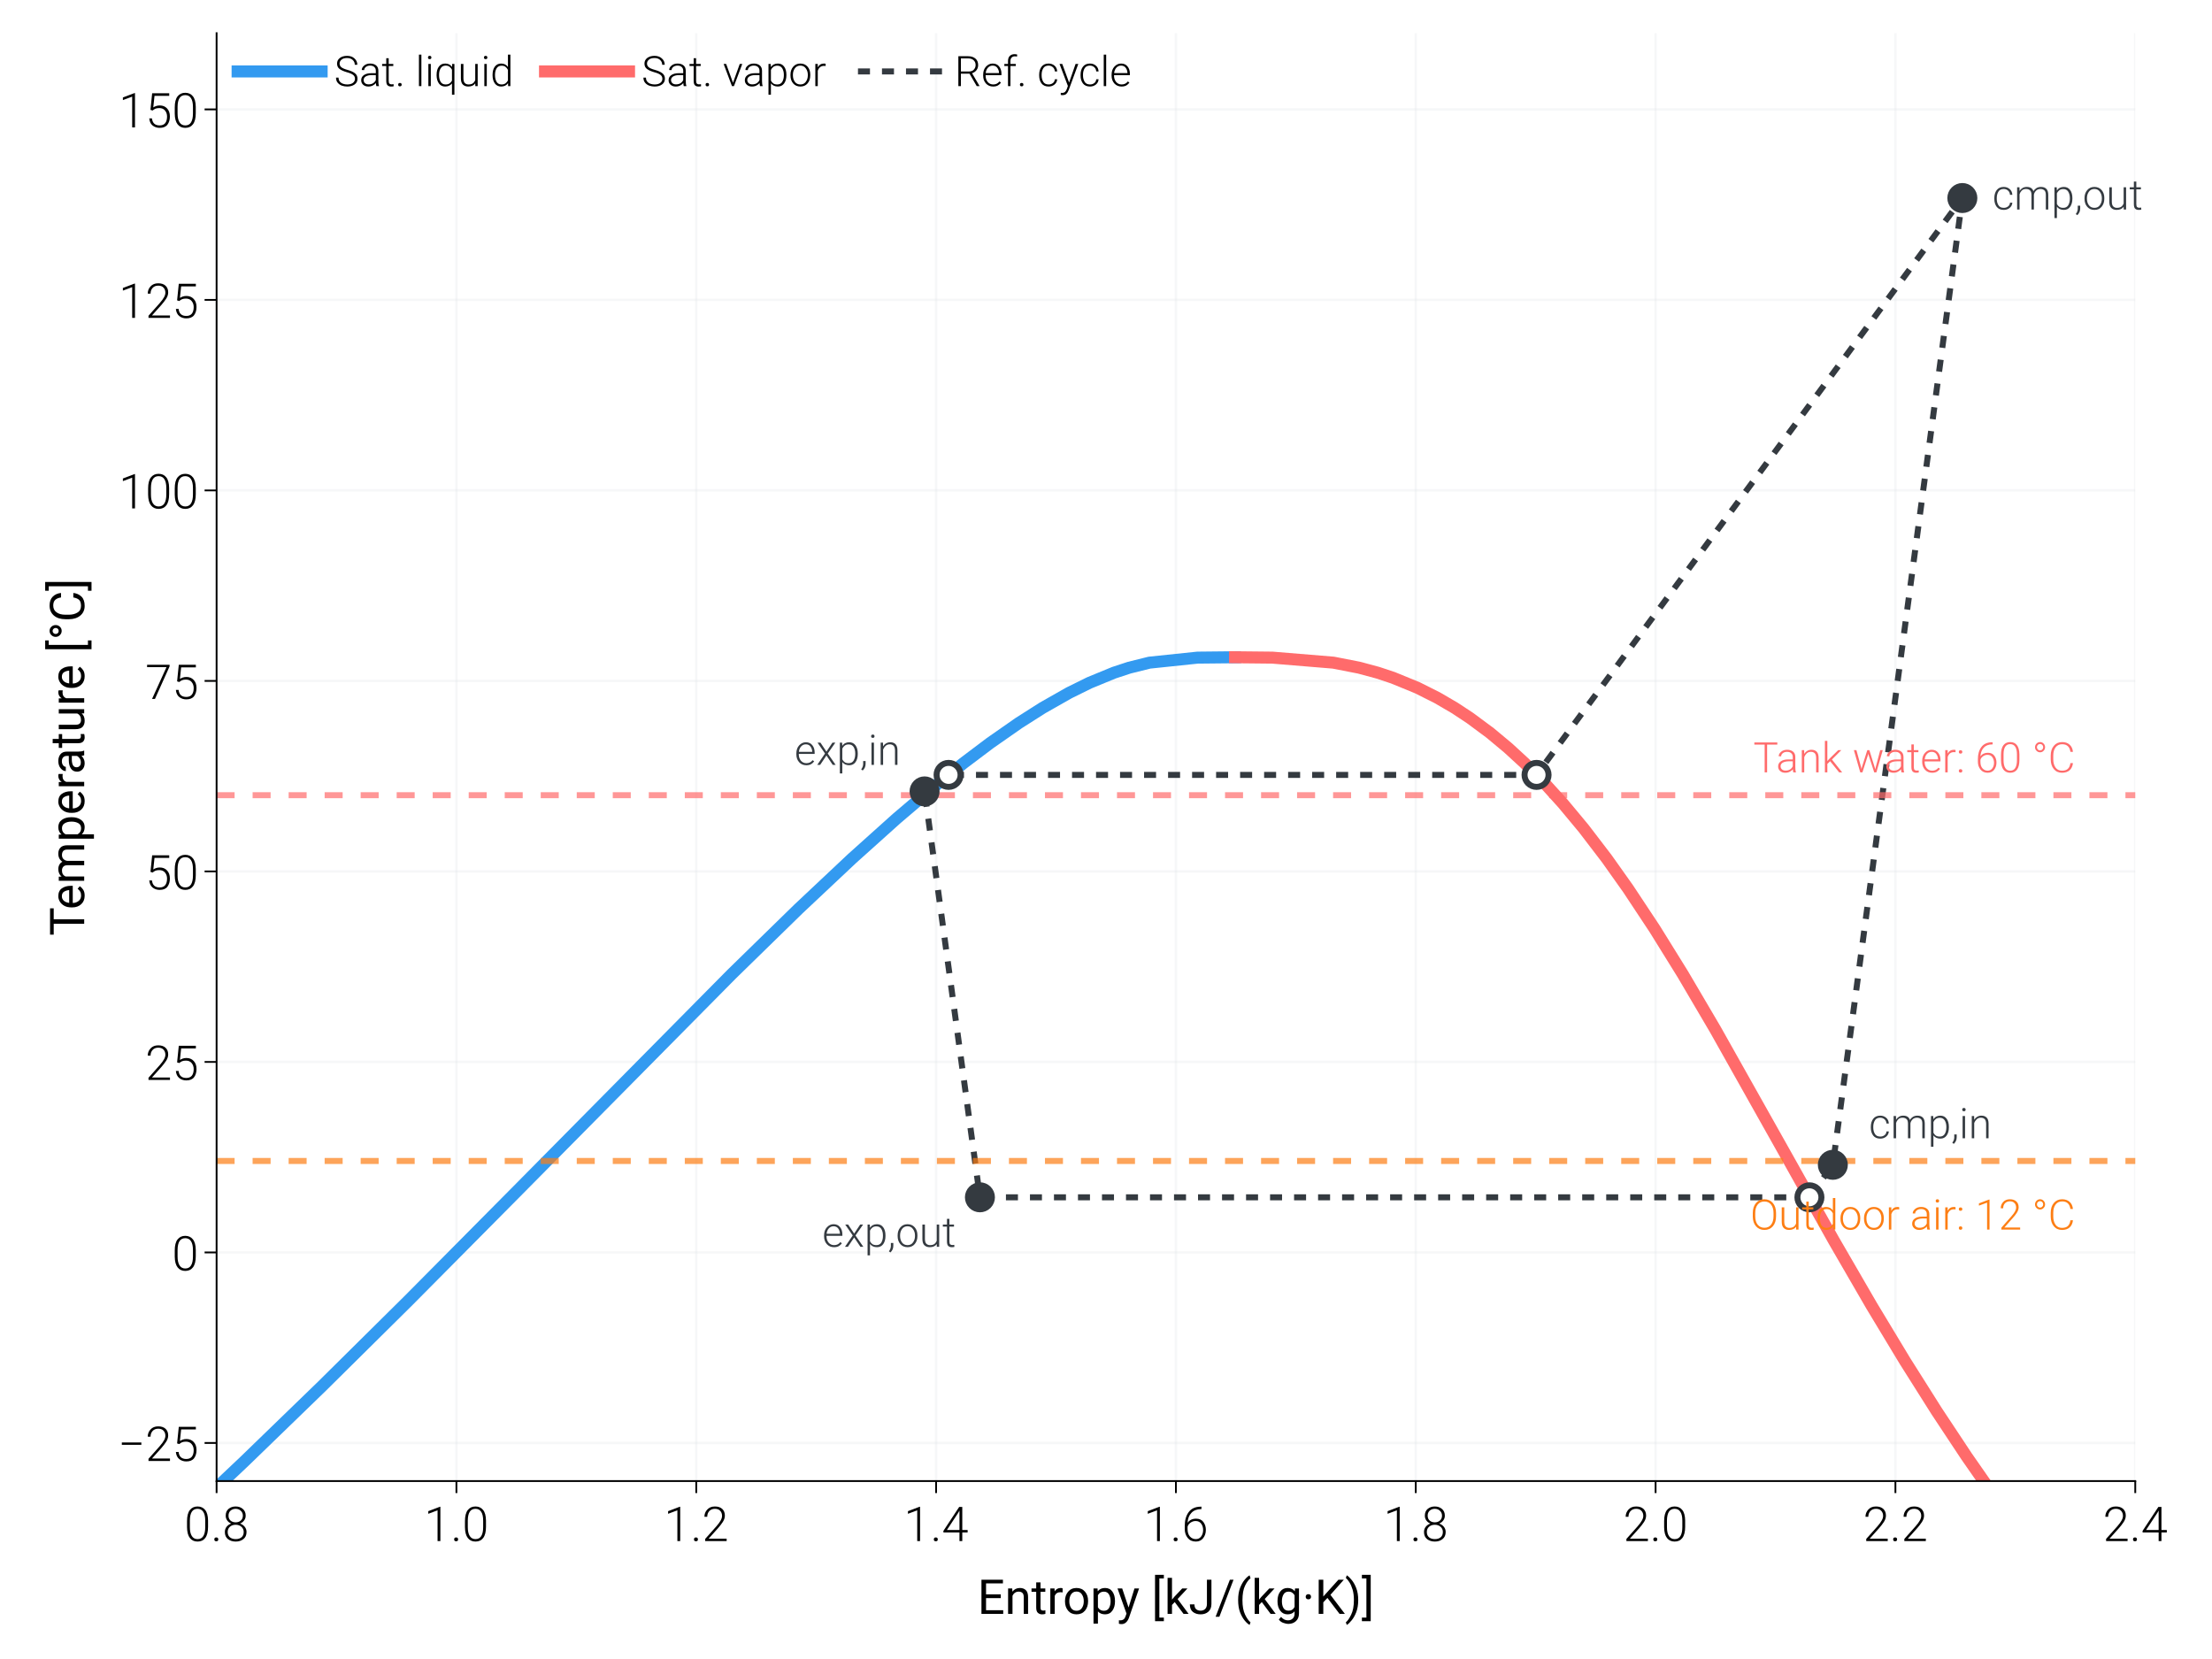
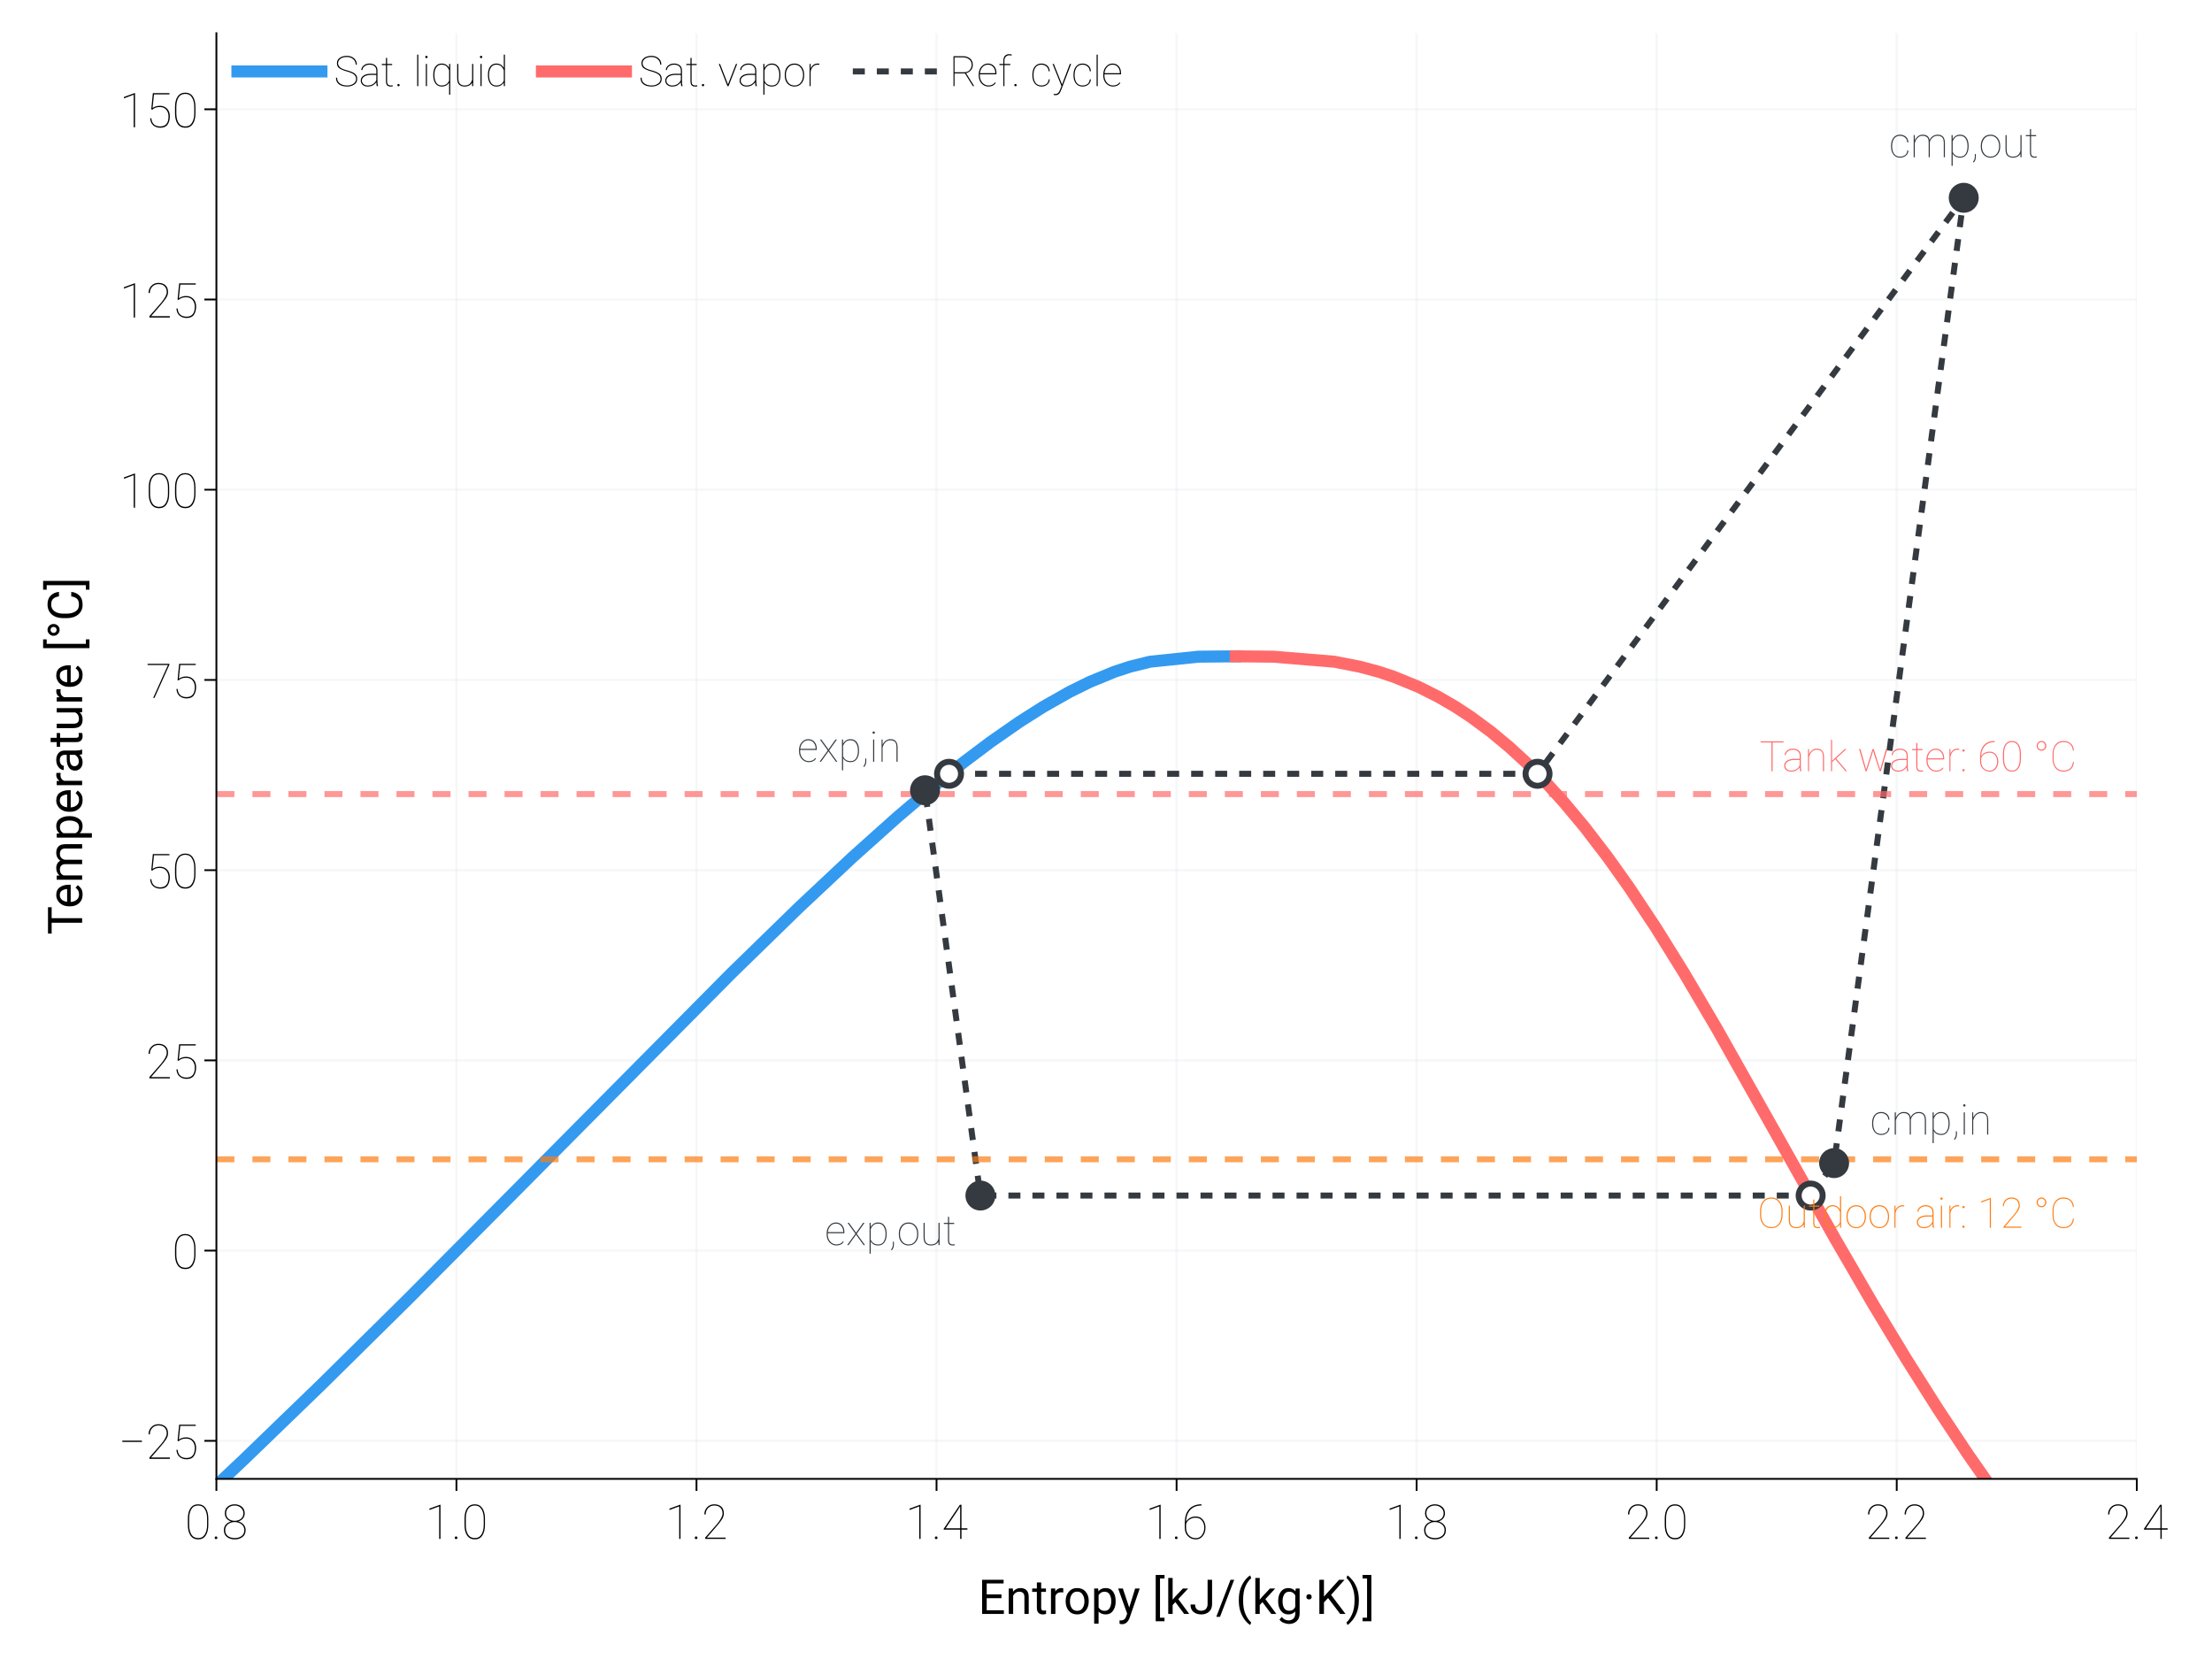
<svg xmlns="http://www.w3.org/2000/svg" xmlns:xlink="http://www.w3.org/1999/xlink" width="368.504pt" height="276.378pt" viewBox="0 0 368.504 276.378" version="1.1">
  <defs>
    <style type="text/css">*{stroke-linejoin: round; stroke-linecap: butt}</style>
  </defs>
  <g id="figure_1">
    <g id="patch_1">
      <path d="M 0 276.378  L 368.504 276.378  L 368.504 0  L 0 0  z " style="fill: #ffffff" />
    </g>
    <g id="axes_1">
      <g id="patch_2">
-         <path d="M 36.083 246.733  L 355.719 246.733  L 355.719 5.528  L 36.083 5.528  z " style="fill: #ffffff" />
+         <path d="M 36.05 246.37  L 355.974 246.37  L 355.974 5.528  L 36.05 5.528  z " style="fill: #ffffff" />
      </g>
      <g id="matplotlib.axis_1">
        <g id="xtick_1">
          <g id="line2d_1">
-             <path d="M 36.083 246.733  L 36.083 5.528  " clip-path="url(#pb46b924757)" style="fill: none; stroke: #dee2e6; stroke-opacity: 0.25; stroke-width: 0.4; stroke-linecap: square" />
+             <path d="M 36.05 246.37  L 36.05 5.528  " clip-path="url(#pf3f2646613)" style="fill: none; stroke: #dee2e6; stroke-opacity: 0.25; stroke-width: 0.4; stroke-linecap: square" />
          </g>
          <g id="line2d_2">
            <defs>
              <path id="m7b1bc71937" d="M 0 0  L 0 2  " style="stroke: #000000; stroke-width: 0.3" />
            </defs>
            <g>
-               <use xlink:href="#m7b1bc71937" x="36.083" y="246.733" style="stroke: #000000; stroke-width: 0.3" />
+               <use xlink:href="#m7b1bc71937" x="36.05" y="246.37" style="stroke: #000000; stroke-width: 0.3" />
            </g>
          </g>
          <g id="text_1">
-             <text style="font-weight: 300; font-size: 8px; font-family: 'Roboto', 'Lato', 'Inter', 'Open Sans', 'Arial', 'Helvetica', 'Paperlogy', 'Noto Sans CJK KR', 'Pretendard', 'Gothic A1', 'Freesentation', 'AppleGothic', 'Malgun Gothic', sans-serif; text-anchor: middle" x="36.083" y="256.733" transform="rotate(-0 36.08258 256.7329)">0.8</text>
+             <text style="font-weight: 200; font-size: 8px; font-family: 'Roboto', 'Inter', 'Paperlogy', 'Noto Sans CJK KR', 'Pretendard', 'Noto Sans Math', 'Noto Sans Symbols', 'Noto Sans Symbols 2', sans-serif; text-anchor: middle" x="36.05" y="256.37" transform="rotate(-0 36.05008 256.3704)">0.8</text>
          </g>
        </g>
        <g id="xtick_2">
          <g id="line2d_3">
-             <path d="M 76.037 246.733  L 76.037 5.528  " clip-path="url(#pb46b924757)" style="fill: none; stroke: #dee2e6; stroke-opacity: 0.25; stroke-width: 0.4; stroke-linecap: square" />
+             <path d="M 76.041 246.37  L 76.041 5.528  " clip-path="url(#pf3f2646613)" style="fill: none; stroke: #dee2e6; stroke-opacity: 0.25; stroke-width: 0.4; stroke-linecap: square" />
          </g>
          <g id="line2d_4">
            <g>
-               <use xlink:href="#m7b1bc71937" x="76.037" y="246.733" style="stroke: #000000; stroke-width: 0.3" />
+               <use xlink:href="#m7b1bc71937" x="76.041" y="246.37" style="stroke: #000000; stroke-width: 0.3" />
            </g>
          </g>
          <g id="text_2">
-             <text style="font-weight: 300; font-size: 8px; font-family: 'Roboto', 'Lato', 'Inter', 'Open Sans', 'Arial', 'Helvetica', 'Paperlogy', 'Noto Sans CJK KR', 'Pretendard', 'Gothic A1', 'Freesentation', 'AppleGothic', 'Malgun Gothic', sans-serif; text-anchor: middle" x="76.037" y="256.733" transform="rotate(-0 76.03711 256.7329)">1.0</text>
+             <text style="font-weight: 200; font-size: 8px; font-family: 'Roboto', 'Inter', 'Paperlogy', 'Noto Sans CJK KR', 'Pretendard', 'Noto Sans Math', 'Noto Sans Symbols', 'Noto Sans Symbols 2', sans-serif; text-anchor: middle" x="76.041" y="256.37" transform="rotate(-0 76.04055 256.3704)">1.0</text>
          </g>
        </g>
        <g id="xtick_3">
          <g id="line2d_5">
-             <path d="M 115.992 246.733  L 115.992 5.528  " clip-path="url(#pb46b924757)" style="fill: none; stroke: #dee2e6; stroke-opacity: 0.25; stroke-width: 0.4; stroke-linecap: square" />
+             <path d="M 116.031 246.37  L 116.031 5.528  " clip-path="url(#pf3f2646613)" style="fill: none; stroke: #dee2e6; stroke-opacity: 0.25; stroke-width: 0.4; stroke-linecap: square" />
          </g>
          <g id="line2d_6">
            <g>
-               <use xlink:href="#m7b1bc71937" x="115.992" y="246.733" style="stroke: #000000; stroke-width: 0.3" />
+               <use xlink:href="#m7b1bc71937" x="116.031" y="246.37" style="stroke: #000000; stroke-width: 0.3" />
            </g>
          </g>
          <g id="text_3">
-             <text style="font-weight: 300; font-size: 8px; font-family: 'Roboto', 'Lato', 'Inter', 'Open Sans', 'Arial', 'Helvetica', 'Paperlogy', 'Noto Sans CJK KR', 'Pretendard', 'Gothic A1', 'Freesentation', 'AppleGothic', 'Malgun Gothic', sans-serif; text-anchor: middle" x="115.992" y="256.733" transform="rotate(-0 115.9916 256.7329)">1.2</text>
+             <text style="font-weight: 200; font-size: 8px; font-family: 'Roboto', 'Inter', 'Paperlogy', 'Noto Sans CJK KR', 'Pretendard', 'Noto Sans Math', 'Noto Sans Symbols', 'Noto Sans Symbols 2', sans-serif; text-anchor: middle" x="116.031" y="256.37" transform="rotate(-0 116.031 256.3704)">1.2</text>
          </g>
        </g>
        <g id="xtick_4">
          <g id="line2d_7">
-             <path d="M 155.946 246.733  L 155.946 5.528  " clip-path="url(#pb46b924757)" style="fill: none; stroke: #dee2e6; stroke-opacity: 0.25; stroke-width: 0.4; stroke-linecap: square" />
+             <path d="M 156.021 246.37  L 156.021 5.528  " clip-path="url(#pf3f2646613)" style="fill: none; stroke: #dee2e6; stroke-opacity: 0.25; stroke-width: 0.4; stroke-linecap: square" />
          </g>
          <g id="line2d_8">
            <g>
-               <use xlink:href="#m7b1bc71937" x="155.946" y="246.733" style="stroke: #000000; stroke-width: 0.3" />
+               <use xlink:href="#m7b1bc71937" x="156.021" y="246.37" style="stroke: #000000; stroke-width: 0.3" />
            </g>
          </g>
          <g id="text_4">
-             <text style="font-weight: 300; font-size: 8px; font-family: 'Roboto', 'Lato', 'Inter', 'Open Sans', 'Arial', 'Helvetica', 'Paperlogy', 'Noto Sans CJK KR', 'Pretendard', 'Gothic A1', 'Freesentation', 'AppleGothic', 'Malgun Gothic', sans-serif; text-anchor: middle" x="155.946" y="256.733" transform="rotate(-0 155.9462 256.7329)">1.4</text>
+             <text style="font-weight: 200; font-size: 8px; font-family: 'Roboto', 'Inter', 'Paperlogy', 'Noto Sans CJK KR', 'Pretendard', 'Noto Sans Math', 'Noto Sans Symbols', 'Noto Sans Symbols 2', sans-serif; text-anchor: middle" x="156.021" y="256.37" transform="rotate(-0 156.0215 256.3704)">1.4</text>
          </g>
        </g>
        <g id="xtick_5">
          <g id="line2d_9">
-             <path d="M 195.901 246.733  L 195.901 5.528  " clip-path="url(#pb46b924757)" style="fill: none; stroke: #dee2e6; stroke-opacity: 0.25; stroke-width: 0.4; stroke-linecap: square" />
+             <path d="M 196.012 246.37  L 196.012 5.528  " clip-path="url(#pf3f2646613)" style="fill: none; stroke: #dee2e6; stroke-opacity: 0.25; stroke-width: 0.4; stroke-linecap: square" />
          </g>
          <g id="line2d_10">
            <g>
-               <use xlink:href="#m7b1bc71937" x="195.901" y="246.733" style="stroke: #000000; stroke-width: 0.3" />
+               <use xlink:href="#m7b1bc71937" x="196.012" y="246.37" style="stroke: #000000; stroke-width: 0.3" />
            </g>
          </g>
          <g id="text_5">
-             <text style="font-weight: 300; font-size: 8px; font-family: 'Roboto', 'Lato', 'Inter', 'Open Sans', 'Arial', 'Helvetica', 'Paperlogy', 'Noto Sans CJK KR', 'Pretendard', 'Gothic A1', 'Freesentation', 'AppleGothic', 'Malgun Gothic', sans-serif; text-anchor: middle" x="195.901" y="256.733" transform="rotate(-0 195.9007 256.7329)">1.6</text>
+             <text style="font-weight: 200; font-size: 8px; font-family: 'Roboto', 'Inter', 'Paperlogy', 'Noto Sans CJK KR', 'Pretendard', 'Noto Sans Math', 'Noto Sans Symbols', 'Noto Sans Symbols 2', sans-serif; text-anchor: middle" x="196.012" y="256.37" transform="rotate(-0 196.012 256.3704)">1.6</text>
          </g>
        </g>
        <g id="xtick_6">
          <g id="line2d_11">
-             <path d="M 235.855 246.733  L 235.855 5.528  " clip-path="url(#pb46b924757)" style="fill: none; stroke: #dee2e6; stroke-opacity: 0.25; stroke-width: 0.4; stroke-linecap: square" />
+             <path d="M 236.002 246.37  L 236.002 5.528  " clip-path="url(#pf3f2646613)" style="fill: none; stroke: #dee2e6; stroke-opacity: 0.25; stroke-width: 0.4; stroke-linecap: square" />
          </g>
          <g id="line2d_12">
            <g>
-               <use xlink:href="#m7b1bc71937" x="235.855" y="246.733" style="stroke: #000000; stroke-width: 0.3" />
+               <use xlink:href="#m7b1bc71937" x="236.002" y="246.37" style="stroke: #000000; stroke-width: 0.3" />
            </g>
          </g>
          <g id="text_6">
-             <text style="font-weight: 300; font-size: 8px; font-family: 'Roboto', 'Lato', 'Inter', 'Open Sans', 'Arial', 'Helvetica', 'Paperlogy', 'Noto Sans CJK KR', 'Pretendard', 'Gothic A1', 'Freesentation', 'AppleGothic', 'Malgun Gothic', sans-serif; text-anchor: middle" x="235.855" y="256.733" transform="rotate(-0 235.8553 256.7329)">1.8</text>
+             <text style="font-weight: 200; font-size: 8px; font-family: 'Roboto', 'Inter', 'Paperlogy', 'Noto Sans CJK KR', 'Pretendard', 'Noto Sans Math', 'Noto Sans Symbols', 'Noto Sans Symbols 2', sans-serif; text-anchor: middle" x="236.002" y="256.37" transform="rotate(-0 236.0024 256.3704)">1.8</text>
          </g>
        </g>
        <g id="xtick_7">
          <g id="line2d_13">
-             <path d="M 275.81 246.733  L 275.81 5.528  " clip-path="url(#pb46b924757)" style="fill: none; stroke: #dee2e6; stroke-opacity: 0.25; stroke-width: 0.4; stroke-linecap: square" />
+             <path d="M 275.993 246.37  L 275.993 5.528  " clip-path="url(#pf3f2646613)" style="fill: none; stroke: #dee2e6; stroke-opacity: 0.25; stroke-width: 0.4; stroke-linecap: square" />
          </g>
          <g id="line2d_14">
            <g>
-               <use xlink:href="#m7b1bc71937" x="275.81" y="246.733" style="stroke: #000000; stroke-width: 0.3" />
+               <use xlink:href="#m7b1bc71937" x="275.993" y="246.37" style="stroke: #000000; stroke-width: 0.3" />
            </g>
          </g>
          <g id="text_7">
-             <text style="font-weight: 300; font-size: 8px; font-family: 'Roboto', 'Lato', 'Inter', 'Open Sans', 'Arial', 'Helvetica', 'Paperlogy', 'Noto Sans CJK KR', 'Pretendard', 'Gothic A1', 'Freesentation', 'AppleGothic', 'Malgun Gothic', sans-serif; text-anchor: middle" x="275.81" y="256.733" transform="rotate(-0 275.8098 256.7329)">2.0</text>
+             <text style="font-weight: 200; font-size: 8px; font-family: 'Roboto', 'Inter', 'Paperlogy', 'Noto Sans CJK KR', 'Pretendard', 'Noto Sans Math', 'Noto Sans Symbols', 'Noto Sans Symbols 2', sans-serif; text-anchor: middle" x="275.993" y="256.37" transform="rotate(-0 275.9929 256.3704)">2.0</text>
          </g>
        </g>
        <g id="xtick_8">
          <g id="line2d_15">
-             <path d="M 315.764 246.733  L 315.764 5.528  " clip-path="url(#pb46b924757)" style="fill: none; stroke: #dee2e6; stroke-opacity: 0.25; stroke-width: 0.4; stroke-linecap: square" />
+             <path d="M 315.983 246.37  L 315.983 5.528  " clip-path="url(#pf3f2646613)" style="fill: none; stroke: #dee2e6; stroke-opacity: 0.25; stroke-width: 0.4; stroke-linecap: square" />
          </g>
          <g id="line2d_16">
            <g>
-               <use xlink:href="#m7b1bc71937" x="315.764" y="246.733" style="stroke: #000000; stroke-width: 0.3" />
+               <use xlink:href="#m7b1bc71937" x="315.983" y="246.37" style="stroke: #000000; stroke-width: 0.3" />
            </g>
          </g>
          <g id="text_8">
-             <text style="font-weight: 300; font-size: 8px; font-family: 'Roboto', 'Lato', 'Inter', 'Open Sans', 'Arial', 'Helvetica', 'Paperlogy', 'Noto Sans CJK KR', 'Pretendard', 'Gothic A1', 'Freesentation', 'AppleGothic', 'Malgun Gothic', sans-serif; text-anchor: middle" x="315.764" y="256.733" transform="rotate(-0 315.7643 256.7329)">2.2</text>
+             <text style="font-weight: 200; font-size: 8px; font-family: 'Roboto', 'Inter', 'Paperlogy', 'Noto Sans CJK KR', 'Pretendard', 'Noto Sans Math', 'Noto Sans Symbols', 'Noto Sans Symbols 2', sans-serif; text-anchor: middle" x="315.983" y="256.37" transform="rotate(-0 315.9834 256.3704)">2.2</text>
          </g>
        </g>
        <g id="xtick_9">
          <g id="line2d_17">
-             <path d="M 355.719 246.733  L 355.719 5.528  " clip-path="url(#pb46b924757)" style="fill: none; stroke: #dee2e6; stroke-opacity: 0.25; stroke-width: 0.4; stroke-linecap: square" />
+             <path d="M 355.974 246.37  L 355.974 5.528  " clip-path="url(#pf3f2646613)" style="fill: none; stroke: #dee2e6; stroke-opacity: 0.25; stroke-width: 0.4; stroke-linecap: square" />
          </g>
          <g id="line2d_18">
            <g>
-               <use xlink:href="#m7b1bc71937" x="355.719" y="246.733" style="stroke: #000000; stroke-width: 0.3" />
+               <use xlink:href="#m7b1bc71937" x="355.974" y="246.37" style="stroke: #000000; stroke-width: 0.3" />
            </g>
          </g>
          <g id="text_9">
-             <text style="font-weight: 300; font-size: 8px; font-family: 'Roboto', 'Lato', 'Inter', 'Open Sans', 'Arial', 'Helvetica', 'Paperlogy', 'Noto Sans CJK KR', 'Pretendard', 'Gothic A1', 'Freesentation', 'AppleGothic', 'Malgun Gothic', sans-serif; text-anchor: middle" x="355.719" y="256.733" transform="rotate(-0 355.7189 256.7329)">2.4</text>
+             <text style="font-weight: 200; font-size: 8px; font-family: 'Roboto', 'Inter', 'Paperlogy', 'Noto Sans CJK KR', 'Pretendard', 'Noto Sans Math', 'Noto Sans Symbols', 'Noto Sans Symbols 2', sans-serif; text-anchor: middle" x="355.974" y="256.37" transform="rotate(-0 355.9739 256.3704)">2.4</text>
          </g>
        </g>
        <g id="text_10">
-           <text style="font-size: 8px; font-family: 'Roboto', 'Lato', 'Inter', 'Open Sans', 'Arial', 'Helvetica', 'Paperlogy', 'Noto Sans CJK KR', 'Pretendard', 'Gothic A1', 'Freesentation', 'AppleGothic', 'Malgun Gothic', sans-serif; text-anchor: middle" x="195.901" y="268.858" transform="rotate(-0 195.9007 268.8579)">Entropy [kJ/(kg·K)]</text>
+           <text style="font-size: 8px; font-family: 'Roboto', 'Inter', 'Paperlogy', 'Noto Sans CJK KR', 'Pretendard', 'Noto Sans Math', 'Noto Sans Symbols', 'Noto Sans Symbols 2', sans-serif; text-anchor: middle" x="196.012" y="268.87" transform="rotate(-0 196.012 268.8704)">Entropy [kJ/(kg·K)]</text>
        </g>
      </g>
      <g id="matplotlib.axis_2">
        <g id="ytick_1">
          <g id="line2d_19">
-             <path d="M 36.083 240.385  L 355.719 240.385  " clip-path="url(#pb46b924757)" style="fill: none; stroke: #dee2e6; stroke-opacity: 0.25; stroke-width: 0.4; stroke-linecap: square" />
+             <path d="M 36.05 240.032  L 355.974 240.032  " clip-path="url(#pf3f2646613)" style="fill: none; stroke: #dee2e6; stroke-opacity: 0.25; stroke-width: 0.4; stroke-linecap: square" />
          </g>
          <g id="line2d_20">
            <defs>
              <path id="m23fa713ddc" d="M 0 0  L -2 0  " style="stroke: #000000; stroke-width: 0.3" />
            </defs>
            <g>
-               <use xlink:href="#m23fa713ddc" x="36.083" y="240.385" style="stroke: #000000; stroke-width: 0.3" />
+               <use xlink:href="#m23fa713ddc" x="36.05" y="240.032" style="stroke: #000000; stroke-width: 0.3" />
            </g>
          </g>
          <g id="text_11">
-             <text style="font-weight: 300; font-size: 8px; font-family: 'Roboto', 'Lato', 'Inter', 'Open Sans', 'Arial', 'Helvetica', 'Paperlogy', 'Noto Sans CJK KR', 'Pretendard', 'Gothic A1', 'Freesentation', 'AppleGothic', 'Malgun Gothic', sans-serif; text-anchor: end" x="33.083" y="243.385" transform="rotate(-0 33.08258 243.3854)">−25</text>
+             <text style="font-weight: 200; font-size: 8px; font-family: 'Roboto', 'Inter', 'Paperlogy', 'Noto Sans CJK KR', 'Pretendard', 'Noto Sans Math', 'Noto Sans Symbols', 'Noto Sans Symbols 2', sans-serif; text-anchor: end" x="33.05" y="243.032" transform="rotate(-0 33.05008 243.0324)">−25</text>
          </g>
        </g>
        <g id="ytick_2">
          <g id="line2d_21">
-             <path d="M 36.083 208.648  L 355.719 208.648  " clip-path="url(#pb46b924757)" style="fill: none; stroke: #dee2e6; stroke-opacity: 0.25; stroke-width: 0.4; stroke-linecap: square" />
+             <path d="M 36.05 208.343  L 355.974 208.343  " clip-path="url(#pf3f2646613)" style="fill: none; stroke: #dee2e6; stroke-opacity: 0.25; stroke-width: 0.4; stroke-linecap: square" />
          </g>
          <g id="line2d_22">
            <g>
-               <use xlink:href="#m23fa713ddc" x="36.083" y="208.648" style="stroke: #000000; stroke-width: 0.3" />
+               <use xlink:href="#m23fa713ddc" x="36.05" y="208.343" style="stroke: #000000; stroke-width: 0.3" />
            </g>
          </g>
          <g id="text_12">
-             <text style="font-weight: 300; font-size: 8px; font-family: 'Roboto', 'Lato', 'Inter', 'Open Sans', 'Arial', 'Helvetica', 'Paperlogy', 'Noto Sans CJK KR', 'Pretendard', 'Gothic A1', 'Freesentation', 'AppleGothic', 'Malgun Gothic', sans-serif; text-anchor: end" x="33.083" y="211.648" transform="rotate(-0 33.08258 211.6478)">0</text>
+             <text style="font-weight: 200; font-size: 8px; font-family: 'Roboto', 'Inter', 'Paperlogy', 'Noto Sans CJK KR', 'Pretendard', 'Noto Sans Math', 'Noto Sans Symbols', 'Noto Sans Symbols 2', sans-serif; text-anchor: end" x="33.05" y="211.343" transform="rotate(-0 33.05008 211.3426)">0</text>
          </g>
        </g>
        <g id="ytick_3">
          <g id="line2d_23">
-             <path d="M 36.083 176.91  L 355.719 176.91  " clip-path="url(#pb46b924757)" style="fill: none; stroke: #dee2e6; stroke-opacity: 0.25; stroke-width: 0.4; stroke-linecap: square" />
+             <path d="M 36.05 176.653  L 355.974 176.653  " clip-path="url(#pf3f2646613)" style="fill: none; stroke: #dee2e6; stroke-opacity: 0.25; stroke-width: 0.4; stroke-linecap: square" />
          </g>
          <g id="line2d_24">
            <g>
-               <use xlink:href="#m23fa713ddc" x="36.083" y="176.91" style="stroke: #000000; stroke-width: 0.3" />
+               <use xlink:href="#m23fa713ddc" x="36.05" y="176.653" style="stroke: #000000; stroke-width: 0.3" />
            </g>
          </g>
          <g id="text_13">
-             <text style="font-weight: 300; font-size: 8px; font-family: 'Roboto', 'Lato', 'Inter', 'Open Sans', 'Arial', 'Helvetica', 'Paperlogy', 'Noto Sans CJK KR', 'Pretendard', 'Gothic A1', 'Freesentation', 'AppleGothic', 'Malgun Gothic', sans-serif; text-anchor: end" x="33.083" y="179.91" transform="rotate(-0 33.08258 179.9103)">25</text>
+             <text style="font-weight: 200; font-size: 8px; font-family: 'Roboto', 'Inter', 'Paperlogy', 'Noto Sans CJK KR', 'Pretendard', 'Noto Sans Math', 'Noto Sans Symbols', 'Noto Sans Symbols 2', sans-serif; text-anchor: end" x="33.05" y="179.653" transform="rotate(-0 33.05008 179.6527)">25</text>
          </g>
        </g>
        <g id="ytick_4">
          <g id="line2d_25">
-             <path d="M 36.083 145.173  L 355.719 145.173  " clip-path="url(#pb46b924757)" style="fill: none; stroke: #dee2e6; stroke-opacity: 0.25; stroke-width: 0.4; stroke-linecap: square" />
+             <path d="M 36.05 144.963  L 355.974 144.963  " clip-path="url(#pf3f2646613)" style="fill: none; stroke: #dee2e6; stroke-opacity: 0.25; stroke-width: 0.4; stroke-linecap: square" />
          </g>
          <g id="line2d_26">
            <g>
-               <use xlink:href="#m23fa713ddc" x="36.083" y="145.173" style="stroke: #000000; stroke-width: 0.3" />
+               <use xlink:href="#m23fa713ddc" x="36.05" y="144.963" style="stroke: #000000; stroke-width: 0.3" />
            </g>
          </g>
          <g id="text_14">
-             <text style="font-weight: 300; font-size: 8px; font-family: 'Roboto', 'Lato', 'Inter', 'Open Sans', 'Arial', 'Helvetica', 'Paperlogy', 'Noto Sans CJK KR', 'Pretendard', 'Gothic A1', 'Freesentation', 'AppleGothic', 'Malgun Gothic', sans-serif; text-anchor: end" x="33.083" y="148.173" transform="rotate(-0 33.08258 148.1728)">50</text>
+             <text style="font-weight: 200; font-size: 8px; font-family: 'Roboto', 'Inter', 'Paperlogy', 'Noto Sans CJK KR', 'Pretendard', 'Noto Sans Math', 'Noto Sans Symbols', 'Noto Sans Symbols 2', sans-serif; text-anchor: end" x="33.05" y="147.963" transform="rotate(-0 33.05008 147.9629)">50</text>
          </g>
        </g>
        <g id="ytick_5">
          <g id="line2d_27">
-             <path d="M 36.083 113.435  L 355.719 113.435  " clip-path="url(#pb46b924757)" style="fill: none; stroke: #dee2e6; stroke-opacity: 0.25; stroke-width: 0.4; stroke-linecap: square" />
+             <path d="M 36.05 113.273  L 355.974 113.273  " clip-path="url(#pf3f2646613)" style="fill: none; stroke: #dee2e6; stroke-opacity: 0.25; stroke-width: 0.4; stroke-linecap: square" />
          </g>
          <g id="line2d_28">
            <g>
-               <use xlink:href="#m23fa713ddc" x="36.083" y="113.435" style="stroke: #000000; stroke-width: 0.3" />
+               <use xlink:href="#m23fa713ddc" x="36.05" y="113.273" style="stroke: #000000; stroke-width: 0.3" />
            </g>
          </g>
          <g id="text_15">
-             <text style="font-weight: 300; font-size: 8px; font-family: 'Roboto', 'Lato', 'Inter', 'Open Sans', 'Arial', 'Helvetica', 'Paperlogy', 'Noto Sans CJK KR', 'Pretendard', 'Gothic A1', 'Freesentation', 'AppleGothic', 'Malgun Gothic', sans-serif; text-anchor: end" x="33.083" y="116.435" transform="rotate(-0 33.08258 116.4352)">75</text>
+             <text style="font-weight: 200; font-size: 8px; font-family: 'Roboto', 'Inter', 'Paperlogy', 'Noto Sans CJK KR', 'Pretendard', 'Noto Sans Math', 'Noto Sans Symbols', 'Noto Sans Symbols 2', sans-serif; text-anchor: end" x="33.05" y="116.273" transform="rotate(-0 33.05008 116.273)">75</text>
          </g>
        </g>
        <g id="ytick_6">
          <g id="line2d_29">
-             <path d="M 36.083 81.698  L 355.719 81.698  " clip-path="url(#pb46b924757)" style="fill: none; stroke: #dee2e6; stroke-opacity: 0.25; stroke-width: 0.4; stroke-linecap: square" />
+             <path d="M 36.05 81.583  L 355.974 81.583  " clip-path="url(#pf3f2646613)" style="fill: none; stroke: #dee2e6; stroke-opacity: 0.25; stroke-width: 0.4; stroke-linecap: square" />
          </g>
          <g id="line2d_30">
            <g>
-               <use xlink:href="#m23fa713ddc" x="36.083" y="81.698" style="stroke: #000000; stroke-width: 0.3" />
+               <use xlink:href="#m23fa713ddc" x="36.05" y="81.583" style="stroke: #000000; stroke-width: 0.3" />
            </g>
          </g>
          <g id="text_16">
-             <text style="font-weight: 300; font-size: 8px; font-family: 'Roboto', 'Lato', 'Inter', 'Open Sans', 'Arial', 'Helvetica', 'Paperlogy', 'Noto Sans CJK KR', 'Pretendard', 'Gothic A1', 'Freesentation', 'AppleGothic', 'Malgun Gothic', sans-serif; text-anchor: end" x="33.083" y="84.698" transform="rotate(-0 33.08258 84.69767)">100</text>
+             <text style="font-weight: 200; font-size: 8px; font-family: 'Roboto', 'Inter', 'Paperlogy', 'Noto Sans CJK KR', 'Pretendard', 'Noto Sans Math', 'Noto Sans Symbols', 'Noto Sans Symbols 2', sans-serif; text-anchor: end" x="33.05" y="84.583" transform="rotate(-0 33.05008 84.58319)">100</text>
          </g>
        </g>
        <g id="ytick_7">
          <g id="line2d_31">
-             <path d="M 36.083 49.96  L 355.719 49.96  " clip-path="url(#pb46b924757)" style="fill: none; stroke: #dee2e6; stroke-opacity: 0.25; stroke-width: 0.4; stroke-linecap: square" />
+             <path d="M 36.05 49.893  L 355.974 49.893  " clip-path="url(#pf3f2646613)" style="fill: none; stroke: #dee2e6; stroke-opacity: 0.25; stroke-width: 0.4; stroke-linecap: square" />
          </g>
          <g id="line2d_32">
            <g>
-               <use xlink:href="#m23fa713ddc" x="36.083" y="49.96" style="stroke: #000000; stroke-width: 0.3" />
+               <use xlink:href="#m23fa713ddc" x="36.05" y="49.893" style="stroke: #000000; stroke-width: 0.3" />
            </g>
          </g>
          <g id="text_17">
-             <text style="font-weight: 300; font-size: 8px; font-family: 'Roboto', 'Lato', 'Inter', 'Open Sans', 'Arial', 'Helvetica', 'Paperlogy', 'Noto Sans CJK KR', 'Pretendard', 'Gothic A1', 'Freesentation', 'AppleGothic', 'Malgun Gothic', sans-serif; text-anchor: end" x="33.083" y="52.96" transform="rotate(-0 33.08258 52.96012)">125</text>
+             <text style="font-weight: 200; font-size: 8px; font-family: 'Roboto', 'Inter', 'Paperlogy', 'Noto Sans CJK KR', 'Pretendard', 'Noto Sans Math', 'Noto Sans Symbols', 'Noto Sans Symbols 2', sans-serif; text-anchor: end" x="33.05" y="52.893" transform="rotate(-0 33.05008 52.89334)">125</text>
          </g>
        </g>
        <g id="ytick_8">
          <g id="line2d_33">
-             <path d="M 36.083 18.223  L 355.719 18.223  " clip-path="url(#pb46b924757)" style="fill: none; stroke: #dee2e6; stroke-opacity: 0.25; stroke-width: 0.4; stroke-linecap: square" />
+             <path d="M 36.05 18.203  L 355.974 18.203  " clip-path="url(#pf3f2646613)" style="fill: none; stroke: #dee2e6; stroke-opacity: 0.25; stroke-width: 0.4; stroke-linecap: square" />
          </g>
          <g id="line2d_34">
            <g>
-               <use xlink:href="#m23fa713ddc" x="36.083" y="18.223" style="stroke: #000000; stroke-width: 0.3" />
+               <use xlink:href="#m23fa713ddc" x="36.05" y="18.203" style="stroke: #000000; stroke-width: 0.3" />
            </g>
          </g>
          <g id="text_18">
-             <text style="font-weight: 300; font-size: 8px; font-family: 'Roboto', 'Lato', 'Inter', 'Open Sans', 'Arial', 'Helvetica', 'Paperlogy', 'Noto Sans CJK KR', 'Pretendard', 'Gothic A1', 'Freesentation', 'AppleGothic', 'Malgun Gothic', sans-serif; text-anchor: end" x="33.083" y="21.223" transform="rotate(-0 33.08258 21.22258)">150</text>
+             <text style="font-weight: 200; font-size: 8px; font-family: 'Roboto', 'Inter', 'Paperlogy', 'Noto Sans CJK KR', 'Pretendard', 'Noto Sans Math', 'Noto Sans Symbols', 'Noto Sans Symbols 2', sans-serif; text-anchor: end" x="33.05" y="21.203" transform="rotate(-0 33.05008 21.2035)">150</text>
          </g>
        </g>
        <g id="text_19">
-           <text style="font-size: 8px; font-family: 'Roboto', 'Lato', 'Inter', 'Open Sans', 'Arial', 'Helvetica', 'Paperlogy', 'Noto Sans CJK KR', 'Pretendard', 'Gothic A1', 'Freesentation', 'AppleGothic', 'Malgun Gothic', sans-serif; text-anchor: middle" x="14.028" y="126.13" transform="rotate(-90 14.02758 126.1302)">Temperature [°C]</text>
+           <text style="font-size: 8px; font-family: 'Roboto', 'Inter', 'Paperlogy', 'Noto Sans CJK KR', 'Pretendard', 'Noto Sans Math', 'Noto Sans Symbols', 'Noto Sans Symbols 2', sans-serif; text-anchor: middle" x="13.683" y="125.949" transform="rotate(-90 13.68258 125.949)">Temperature [°C]</text>
        </g>
      </g>
      <g id="line2d_35">
-         <path d="M 5.265 276.122  L 16.476 266.078  L 28.292 255.197  L 40.686 243.478  L 53.647 230.923  L 68.021 216.694  L 86.285 198.28  L 121.891 162.289  L 133.035 151.407  L 141.937 143.037  L 149.397 136.341  L 155.296 131.319  L 160.504 127.134  L 164.945 123.786  L 169.744 120.438  L 173.691 117.927  L 178.117 115.416  L 181.509 113.742  L 185.579 112.068  L 188.122 111.231  L 191.488 110.394  L 199.502 109.557  L 205.746 109.493  L 205.746 109.493  " clip-path="url(#pb46b924757)" style="fill: none; stroke: #339af0; stroke-width: 2; stroke-linecap: square" />
+         <path d="M 5.205 275.715  L 16.426 265.686  L 28.253 254.821  L 40.658 243.121  L 53.631 230.585  L 68.017 216.377  L 86.298 197.99  L 121.936 162.053  L 133.09 151.188  L 141.999 142.831  L 149.467 136.145  L 155.37 131.13  L 160.583 126.951  L 165.029 123.608  L 169.832 120.265  L 173.783 117.758  L 178.212 115.251  L 181.607 113.579  L 185.681 111.908  L 188.226 111.072  L 191.595 110.236  L 199.616 109.401  L 205.866 109.337  L 205.866 109.337  " clip-path="url(#pf3f2646613)" style="fill: none; stroke: #339af0; stroke-width: 2; stroke-linecap: square" />
      </g>
      <g id="line2d_36">
-         <path d="M 353.485 276.122  L 348.432 270.263  L 342.963 263.567  L 337.788 256.871  L 332.876 250.175  L 327.63 242.641  L 322.642 235.108  L 317.357 226.738  L 311.801 217.531  L 305.496 206.65  L 296.575 190.747  L 285.753 171.496  L 280.338 162.289  L 275.664 154.755  L 271.233 148.059  L 267.671 143.037  L 263.83 138.015  L 260.347 133.83  L 257.316 130.482  L 253.999 127.134  L 251.267 124.623  L 248.257 122.112  L 244.871 119.601  L 242.327 117.927  L 239.461 116.253  L 236.13 114.579  L 232.044 112.905  L 229.522 112.068  L 226.421 111.231  L 222.144 110.394  L 211.989 109.557  L 205.746 109.493  L 205.746 109.493  " clip-path="url(#pb46b924757)" style="fill: none; stroke: #ff6b6b; stroke-width: 2; stroke-linecap: square" />
+         <path d="M 353.738 275.715  L 348.681 269.865  L 343.206 263.179  L 338.027 256.493  L 333.111 249.807  L 327.86 242.285  L 322.867 234.763  L 317.578 226.406  L 312.016 217.213  L 305.705 206.348  L 296.777 190.468  L 285.945 171.246  L 280.525 162.053  L 275.847 154.531  L 271.412 147.845  L 267.847 142.831  L 264.003 137.816  L 260.516 133.637  L 257.483 130.294  L 254.163 126.951  L 251.428 124.444  L 248.415 121.937  L 245.026 119.43  L 242.48 117.758  L 239.611 116.087  L 236.277 114.415  L 232.188 112.744  L 229.663 111.908  L 226.559 111.072  L 222.279 110.236  L 212.115 109.401  L 205.866 109.337  L 205.866 109.337  " clip-path="url(#pf3f2646613)" style="fill: none; stroke: #ff6b6b; stroke-width: 2; stroke-linecap: square" />
      </g>
      <g id="line2d_37">
-         <path d="M 301.437 199.463  L 305.34 194.049  L 326.914 32.992  L 255.979 129.092  L 158.027 129.092  L 154.028 131.843  L 163.249 199.463  L 301.437 199.463  " clip-path="url(#pb46b924757)" style="fill: none; stroke-dasharray: 2,2; stroke-dashoffset: 0; stroke: #343a40" />
+         <path d="M 301.643 199.171  L 305.549 193.765  L 327.143 32.95  L 256.144 128.907  L 158.104 128.907  L 154.102 131.653  L 163.33 199.171  L 301.643 199.171  " clip-path="url(#pf3f2646613)" style="fill: none; stroke-dasharray: 2,2; stroke-dashoffset: 0; stroke: #343a40" />
      </g>
      <g id="line2d_38">
-         <path d="M 36.083 132.478  L 355.719 132.478  " clip-path="url(#pb46b924757)" style="fill: none; stroke-dasharray: 3,3; stroke-dashoffset: 0; stroke: #ff6b6b; stroke-opacity: 0.7" />
+         <path d="M 36.05 132.287  L 355.974 132.287  " clip-path="url(#pf3f2646613)" style="fill: none; stroke-dasharray: 3,3; stroke-dashoffset: 0; stroke: #ff6b6b; stroke-opacity: 0.7" />
      </g>
      <g id="line2d_39">
-         <path d="M 36.083 193.414  L 355.719 193.414  " clip-path="url(#pb46b924757)" style="fill: none; stroke-dasharray: 3,3; stroke-dashoffset: 0; stroke: #fd7e14; stroke-opacity: 0.7" />
+         <path d="M 36.05 193.131  L 355.974 193.131  " clip-path="url(#pf3f2646613)" style="fill: none; stroke-dasharray: 3,3; stroke-dashoffset: 0; stroke: #fd7e14; stroke-opacity: 0.7" />
      </g>
      <g id="patch_3">
-         <path d="M 36.083 246.733  L 36.083 5.528  " style="fill: none; stroke: #000000; stroke-width: 0.3; stroke-linejoin: miter; stroke-linecap: square" />
+         <path d="M 36.05 246.37  L 36.05 5.528  " style="fill: none; stroke: #000000; stroke-width: 0.3; stroke-linejoin: miter; stroke-linecap: square" />
      </g>
      <g id="patch_4">
-         <path d="M 36.083 246.733  L 355.719 246.733  " style="fill: none; stroke: #000000; stroke-width: 0.3; stroke-linejoin: miter; stroke-linecap: square" />
+         <path d="M 36.05 246.37  L 355.974 246.37  " style="fill: none; stroke: #000000; stroke-width: 0.3; stroke-linejoin: miter; stroke-linecap: square" />
      </g>
      <g id="line2d_40">
        <defs>
          <path id="mf07a0bf706" d="M 0 2  C 0.53 2 1.039 1.789 1.414 1.414  C 1.789 1.039 2 0.53 2 0  C 2 -0.53 1.789 -1.039 1.414 -1.414  C 1.039 -1.789 0.53 -2 0 -2  C -0.53 -2 -1.039 -1.789 -1.414 -1.414  C -1.789 -1.039 -2 -0.53 -2 0  C -2 0.53 -1.789 1.039 -1.414 1.414  C -1.039 1.789 -0.53 2 0 2  z " style="stroke: #343a40" />
        </defs>
-         <g clip-path="url(#pb46b924757)">
-           <use xlink:href="#mf07a0bf706" x="301.437" y="199.463" style="fill: #ffffff; stroke: #343a40" />
+         <g clip-path="url(#pf3f2646613)">
+           <use xlink:href="#mf07a0bf706" x="301.643" y="199.171" style="fill: #ffffff; stroke: #343a40" />
        </g>
      </g>
      <g id="line2d_41">
-         <g clip-path="url(#pb46b924757)">
-           <use xlink:href="#mf07a0bf706" x="255.979" y="129.092" style="fill: #ffffff; stroke: #343a40" />
+         <g clip-path="url(#pf3f2646613)">
+           <use xlink:href="#mf07a0bf706" x="256.144" y="128.907" style="fill: #ffffff; stroke: #343a40" />
        </g>
      </g>
      <g id="line2d_42">
-         <g clip-path="url(#pb46b924757)">
-           <use xlink:href="#mf07a0bf706" x="158.027" y="129.092" style="fill: #ffffff; stroke: #343a40" />
+         <g clip-path="url(#pf3f2646613)">
+           <use xlink:href="#mf07a0bf706" x="158.104" y="128.907" style="fill: #ffffff; stroke: #343a40" />
        </g>
      </g>
      <g id="line2d_43">
        <defs>
          <path id="m6ed703e676" d="M 0 2  C 0.53 2 1.039 1.789 1.414 1.414  C 1.789 1.039 2 0.53 2 0  C 2 -0.53 1.789 -1.039 1.414 -1.414  C 1.039 -1.789 0.53 -2 0 -2  C -0.53 -2 -1.039 -1.789 -1.414 -1.414  C -1.789 -1.039 -2 -0.53 -2 0  C -2 0.53 -1.789 1.039 -1.414 1.414  C -1.039 1.789 -0.53 2 0 2  z " style="stroke: #343a40" />
        </defs>
-         <g clip-path="url(#pb46b924757)">
-           <use xlink:href="#m6ed703e676" x="305.34" y="194.049" style="fill: #343a40; stroke: #343a40" />
+         <g clip-path="url(#pf3f2646613)">
+           <use xlink:href="#m6ed703e676" x="305.549" y="193.765" style="fill: #343a40; stroke: #343a40" />
        </g>
      </g>
      <g id="text_20">
-         <text style="font-weight: 300; font-size: 7px; font-family: 'Roboto', 'Lato', 'Inter', 'Open Sans', 'Arial', 'Helvetica', 'Paperlogy', 'Noto Sans CJK KR', 'Pretendard', 'Gothic A1', 'Freesentation', 'AppleGothic', 'Malgun Gothic', sans-serif; text-anchor: start; fill: #343a40" x="311.34" y="189.627" transform="rotate(-0 311.3395 189.6267)">cmp,in</text>
+         <text style="font-weight: 200; font-size: 7px; font-family: 'Roboto', 'Inter', 'Paperlogy', 'Noto Sans CJK KR', 'Pretendard', 'Noto Sans Math', 'Noto Sans Symbols', 'Noto Sans Symbols 2', sans-serif; text-anchor: start; fill: #343a40" x="311.549" y="189.015" transform="rotate(-0 311.5492 189.0152)">cmp,in</text>
      </g>
      <g id="line2d_44">
-         <g clip-path="url(#pb46b924757)">
-           <use xlink:href="#m6ed703e676" x="326.914" y="32.992" style="fill: #343a40; stroke: #343a40" />
+         <g clip-path="url(#pf3f2646613)">
+           <use xlink:href="#m6ed703e676" x="327.143" y="32.95" style="fill: #343a40; stroke: #343a40" />
        </g>
      </g>
      <g id="text_21">
-         <text style="font-weight: 300; font-size: 7px; font-family: 'Roboto', 'Lato', 'Inter', 'Open Sans', 'Arial', 'Helvetica', 'Paperlogy', 'Noto Sans CJK KR', 'Pretendard', 'Gothic A1', 'Freesentation', 'AppleGothic', 'Malgun Gothic', sans-serif; text-anchor: start; fill: #343a40" x="331.914" y="34.906" transform="rotate(-0 331.9138 34.90581)">cmp,out</text>
+         <text style="font-weight: 200; font-size: 7px; font-family: 'Roboto', 'Inter', 'Paperlogy', 'Noto Sans CJK KR', 'Pretendard', 'Noto Sans Math', 'Noto Sans Symbols', 'Noto Sans Symbols 2', sans-serif; text-anchor: middle; fill: #343a40" x="327.143" y="26.2" transform="rotate(-0 327.1429 26.20047)">cmp,out</text>
      </g>
      <g id="line2d_45">
-         <g clip-path="url(#pb46b924757)">
-           <use xlink:href="#m6ed703e676" x="154.028" y="131.843" style="fill: #343a40; stroke: #343a40" />
+         <g clip-path="url(#pf3f2646613)">
+           <use xlink:href="#m6ed703e676" x="154.102" y="131.653" style="fill: #343a40; stroke: #343a40" />
        </g>
      </g>
      <g id="text_22">
-         <text style="font-weight: 300; font-size: 7px; font-family: 'Roboto', 'Lato', 'Inter', 'Open Sans', 'Arial', 'Helvetica', 'Paperlogy', 'Noto Sans CJK KR', 'Pretendard', 'Gothic A1', 'Freesentation', 'AppleGothic', 'Malgun Gothic', sans-serif; text-anchor: end; fill: #343a40" x="150.028" y="127.421" transform="rotate(-0 150.0283 127.4211)">exp,in</text>
+         <text style="font-weight: 200; font-size: 7px; font-family: 'Roboto', 'Inter', 'Paperlogy', 'Noto Sans CJK KR', 'Pretendard', 'Noto Sans Math', 'Noto Sans Symbols', 'Noto Sans Symbols 2', sans-serif; text-anchor: end; fill: #343a40" x="150.102" y="126.903" transform="rotate(-0 150.1018 126.9031)">exp,in</text>
      </g>
      <g id="line2d_46">
-         <g clip-path="url(#pb46b924757)">
-           <use xlink:href="#m6ed703e676" x="163.249" y="199.463" style="fill: #343a40; stroke: #343a40" />
+         <g clip-path="url(#pf3f2646613)">
+           <use xlink:href="#m6ed703e676" x="163.33" y="199.171" style="fill: #343a40; stroke: #343a40" />
        </g>
      </g>
      <g id="text_23">
-         <text style="font-weight: 300; font-size: 7px; font-family: 'Roboto', 'Lato', 'Inter', 'Open Sans', 'Arial', 'Helvetica', 'Paperlogy', 'Noto Sans CJK KR', 'Pretendard', 'Gothic A1', 'Freesentation', 'AppleGothic', 'Malgun Gothic', sans-serif; text-anchor: end; fill: #343a40" x="159.249" y="207.713" transform="rotate(-0 159.2485 207.7127)">exp,out</text>
+         <text style="font-weight: 200; font-size: 7px; font-family: 'Roboto', 'Inter', 'Paperlogy', 'Noto Sans CJK KR', 'Pretendard', 'Noto Sans Math', 'Noto Sans Symbols', 'Noto Sans Symbols 2', sans-serif; text-anchor: end; fill: #343a40" x="159.33" y="207.421" transform="rotate(-0 159.3304 207.4212)">exp,out</text>
      </g>
      <g id="text_24">
-         <text style="font-weight: 300; font-size: 7px; font-family: 'Roboto', 'Lato', 'Inter', 'Open Sans', 'Arial', 'Helvetica', 'Paperlogy', 'Noto Sans CJK KR', 'Pretendard', 'Gothic A1', 'Freesentation', 'AppleGothic', 'Malgun Gothic', sans-serif; text-anchor: end; fill: #ff6b6b" x="345.73" y="128.669" transform="rotate(-0 345.7302 128.6692)">Tank water: 60 °C</text>
+         <text style="font-weight: 200; font-size: 7px; font-family: 'Roboto', 'Inter', 'Paperlogy', 'Noto Sans CJK KR', 'Pretendard', 'Noto Sans Math', 'Noto Sans Symbols', 'Noto Sans Symbols 2', sans-serif; text-anchor: end; fill: #ff6b6b" x="345.976" y="128.484" transform="rotate(-0 345.9762 128.4842)">Tank water: 60 °C</text>
      </g>
      <g id="text_25">
-         <text style="font-weight: 300; font-size: 7px; font-family: 'Roboto', 'Lato', 'Inter', 'Open Sans', 'Arial', 'Helvetica', 'Paperlogy', 'Noto Sans CJK KR', 'Pretendard', 'Gothic A1', 'Freesentation', 'AppleGothic', 'Malgun Gothic', sans-serif; text-anchor: end; fill: #fd7e14" x="345.73" y="204.839" transform="rotate(-0 345.7302 204.8393)">Outdoor air: 12 °C</text>
+         <text style="font-weight: 200; font-size: 7px; font-family: 'Roboto', 'Inter', 'Paperlogy', 'Noto Sans CJK KR', 'Pretendard', 'Noto Sans Math', 'Noto Sans Symbols', 'Noto Sans Symbols 2', sans-serif; text-anchor: end; fill: #fd7e14" x="345.976" y="204.54" transform="rotate(-0 345.9762 204.5398)">Outdoor air: 12 °C</text>
      </g>
      <g id="legend_1">
        <g id="line2d_47">
-           <path d="M 39.583 11.9  L 46.583 11.9  L 53.583 11.9  " style="fill: none; stroke: #339af0; stroke-width: 2; stroke-linecap: square" />
+           <path d="M 39.55 11.9  L 46.55 11.9  L 53.55 11.9  " style="fill: none; stroke: #339af0; stroke-width: 2; stroke-linecap: square" />
        </g>
        <g id="text_26">
-           <text style="font-weight: 300; font-size: 7px; font-family: 'Roboto', 'Lato', 'Inter', 'Open Sans', 'Arial', 'Helvetica', 'Paperlogy', 'Noto Sans CJK KR', 'Pretendard', 'Gothic A1', 'Freesentation', 'AppleGothic', 'Malgun Gothic', sans-serif; text-anchor: start" x="55.683" y="14.35" transform="rotate(-0 55.68258 14.34975)">Sat. liquid</text>
+           <text style="font-weight: 200; font-size: 7px; font-family: 'Roboto', 'Inter', 'Paperlogy', 'Noto Sans CJK KR', 'Pretendard', 'Noto Sans Math', 'Noto Sans Symbols', 'Noto Sans Symbols 2', sans-serif; text-anchor: start" x="55.65" y="14.35" transform="rotate(-0 55.65008 14.34975)">Sat. liquid</text>
        </g>
        <g id="line2d_48">
-           <path d="M 90.794 11.9  L 97.794 11.9  L 104.794 11.9  " style="fill: none; stroke: #ff6b6b; stroke-width: 2; stroke-linecap: square" />
+           <path d="M 90.279 11.9  L 97.279 11.9  L 104.279 11.9  " style="fill: none; stroke: #ff6b6b; stroke-width: 2; stroke-linecap: square" />
        </g>
        <g id="text_27">
-           <text style="font-weight: 300; font-size: 7px; font-family: 'Roboto', 'Lato', 'Inter', 'Open Sans', 'Arial', 'Helvetica', 'Paperlogy', 'Noto Sans CJK KR', 'Pretendard', 'Gothic A1', 'Freesentation', 'AppleGothic', 'Malgun Gothic', sans-serif; text-anchor: start" x="106.894" y="14.35" transform="rotate(-0 106.8941 14.34975)">Sat. vapor</text>
+           <text style="font-weight: 200; font-size: 7px; font-family: 'Roboto', 'Inter', 'Paperlogy', 'Noto Sans CJK KR', 'Pretendard', 'Noto Sans Math', 'Noto Sans Symbols', 'Noto Sans Symbols 2', sans-serif; text-anchor: start" x="106.379" y="14.35" transform="rotate(-0 106.3793 14.34975)">Sat. vapor</text>
        </g>
        <g id="line2d_49">
-           <path d="M 142.932 11.9  L 149.932 11.9  L 156.932 11.9  " style="fill: none; stroke-dasharray: 2,2; stroke-dashoffset: 0; stroke: #343a40" />
+           <path d="M 142.072 11.9  L 149.072 11.9  L 156.072 11.9  " style="fill: none; stroke-dasharray: 2,2; stroke-dashoffset: 0; stroke: #343a40" />
        </g>
        <g id="text_28">
-           <text style="font-weight: 300; font-size: 7px; font-family: 'Roboto', 'Lato', 'Inter', 'Open Sans', 'Arial', 'Helvetica', 'Paperlogy', 'Noto Sans CJK KR', 'Pretendard', 'Gothic A1', 'Freesentation', 'AppleGothic', 'Malgun Gothic', sans-serif; text-anchor: start" x="159.032" y="14.35" transform="rotate(-0 159.0321 14.34975)">Ref. cycle</text>
+           <text style="font-weight: 200; font-size: 7px; font-family: 'Roboto', 'Inter', 'Paperlogy', 'Noto Sans CJK KR', 'Pretendard', 'Noto Sans Math', 'Noto Sans Symbols', 'Noto Sans Symbols 2', sans-serif; text-anchor: start" x="158.172" y="14.35" transform="rotate(-0 158.1716 14.34975)">Ref. cycle</text>
        </g>
      </g>
    </g>
  </g>
  <defs>
-     <clipPath id="pb46b924757">
-       <rect x="36.083" y="5.528" width="319.636" height="241.205" />
+     <clipPath id="pf3f2646613">
+       <rect x="36.05" y="5.528" width="319.924" height="240.843" />
    </clipPath>
  </defs>
</svg>
